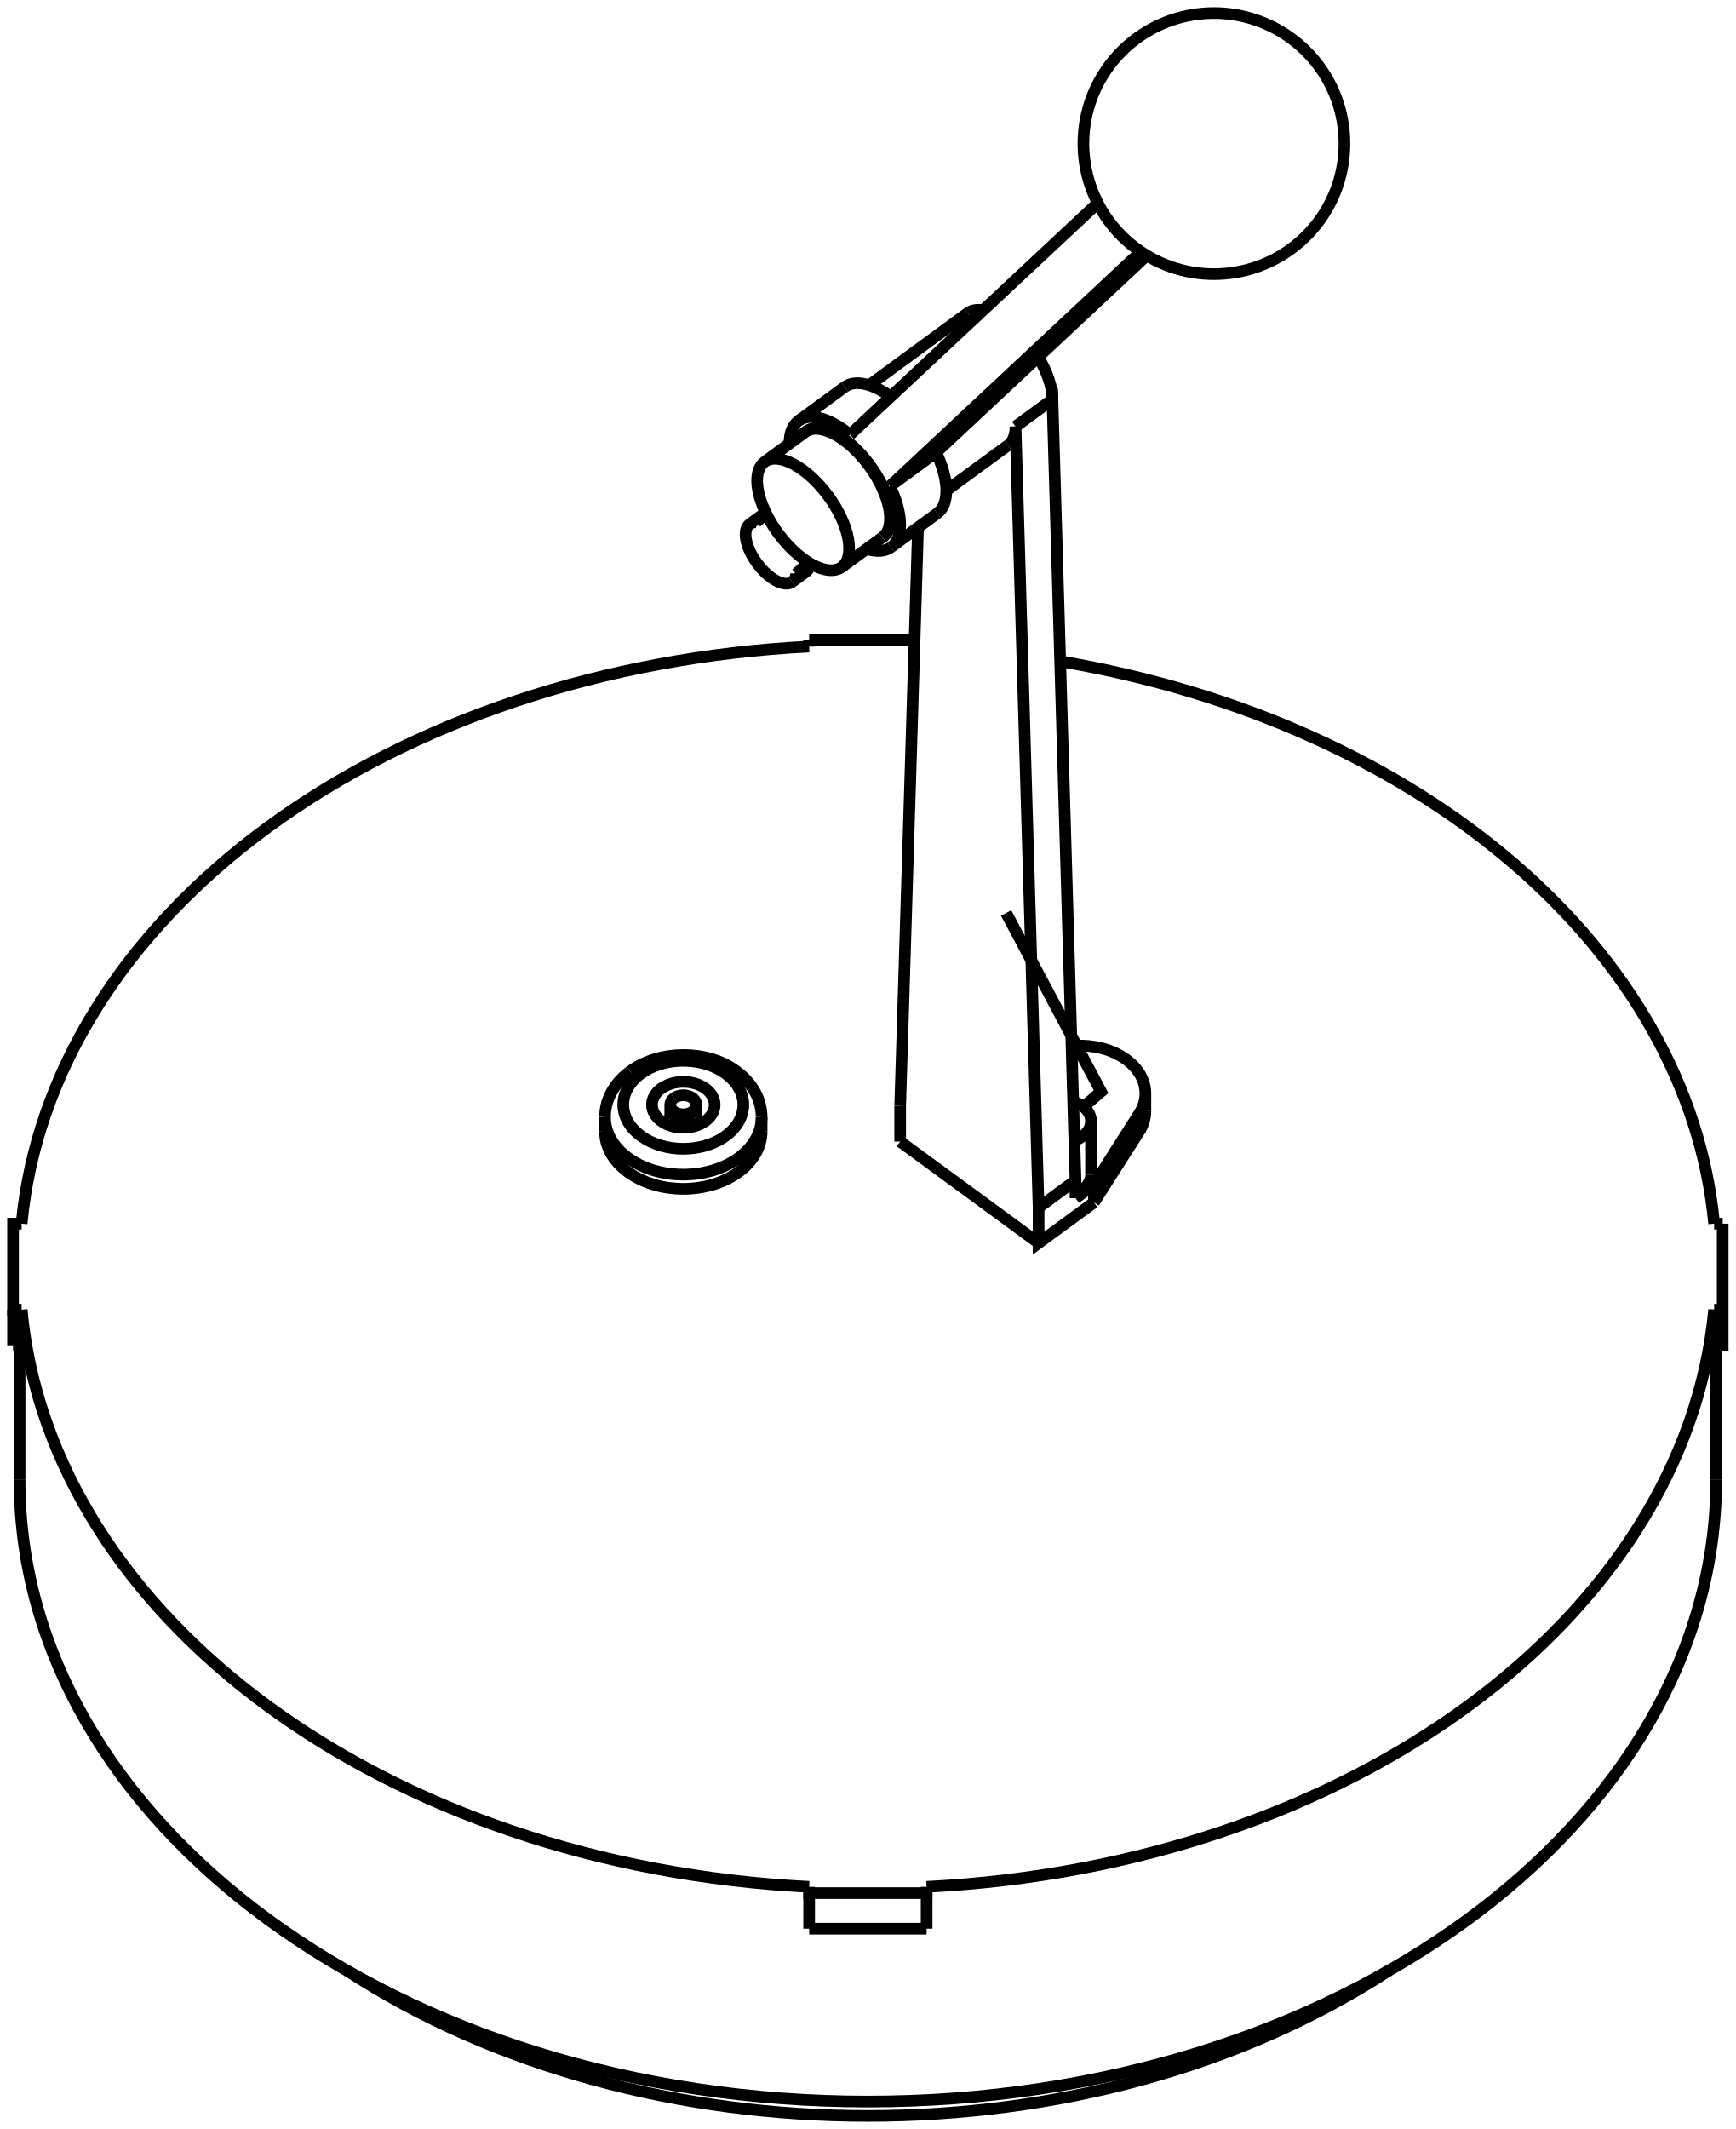
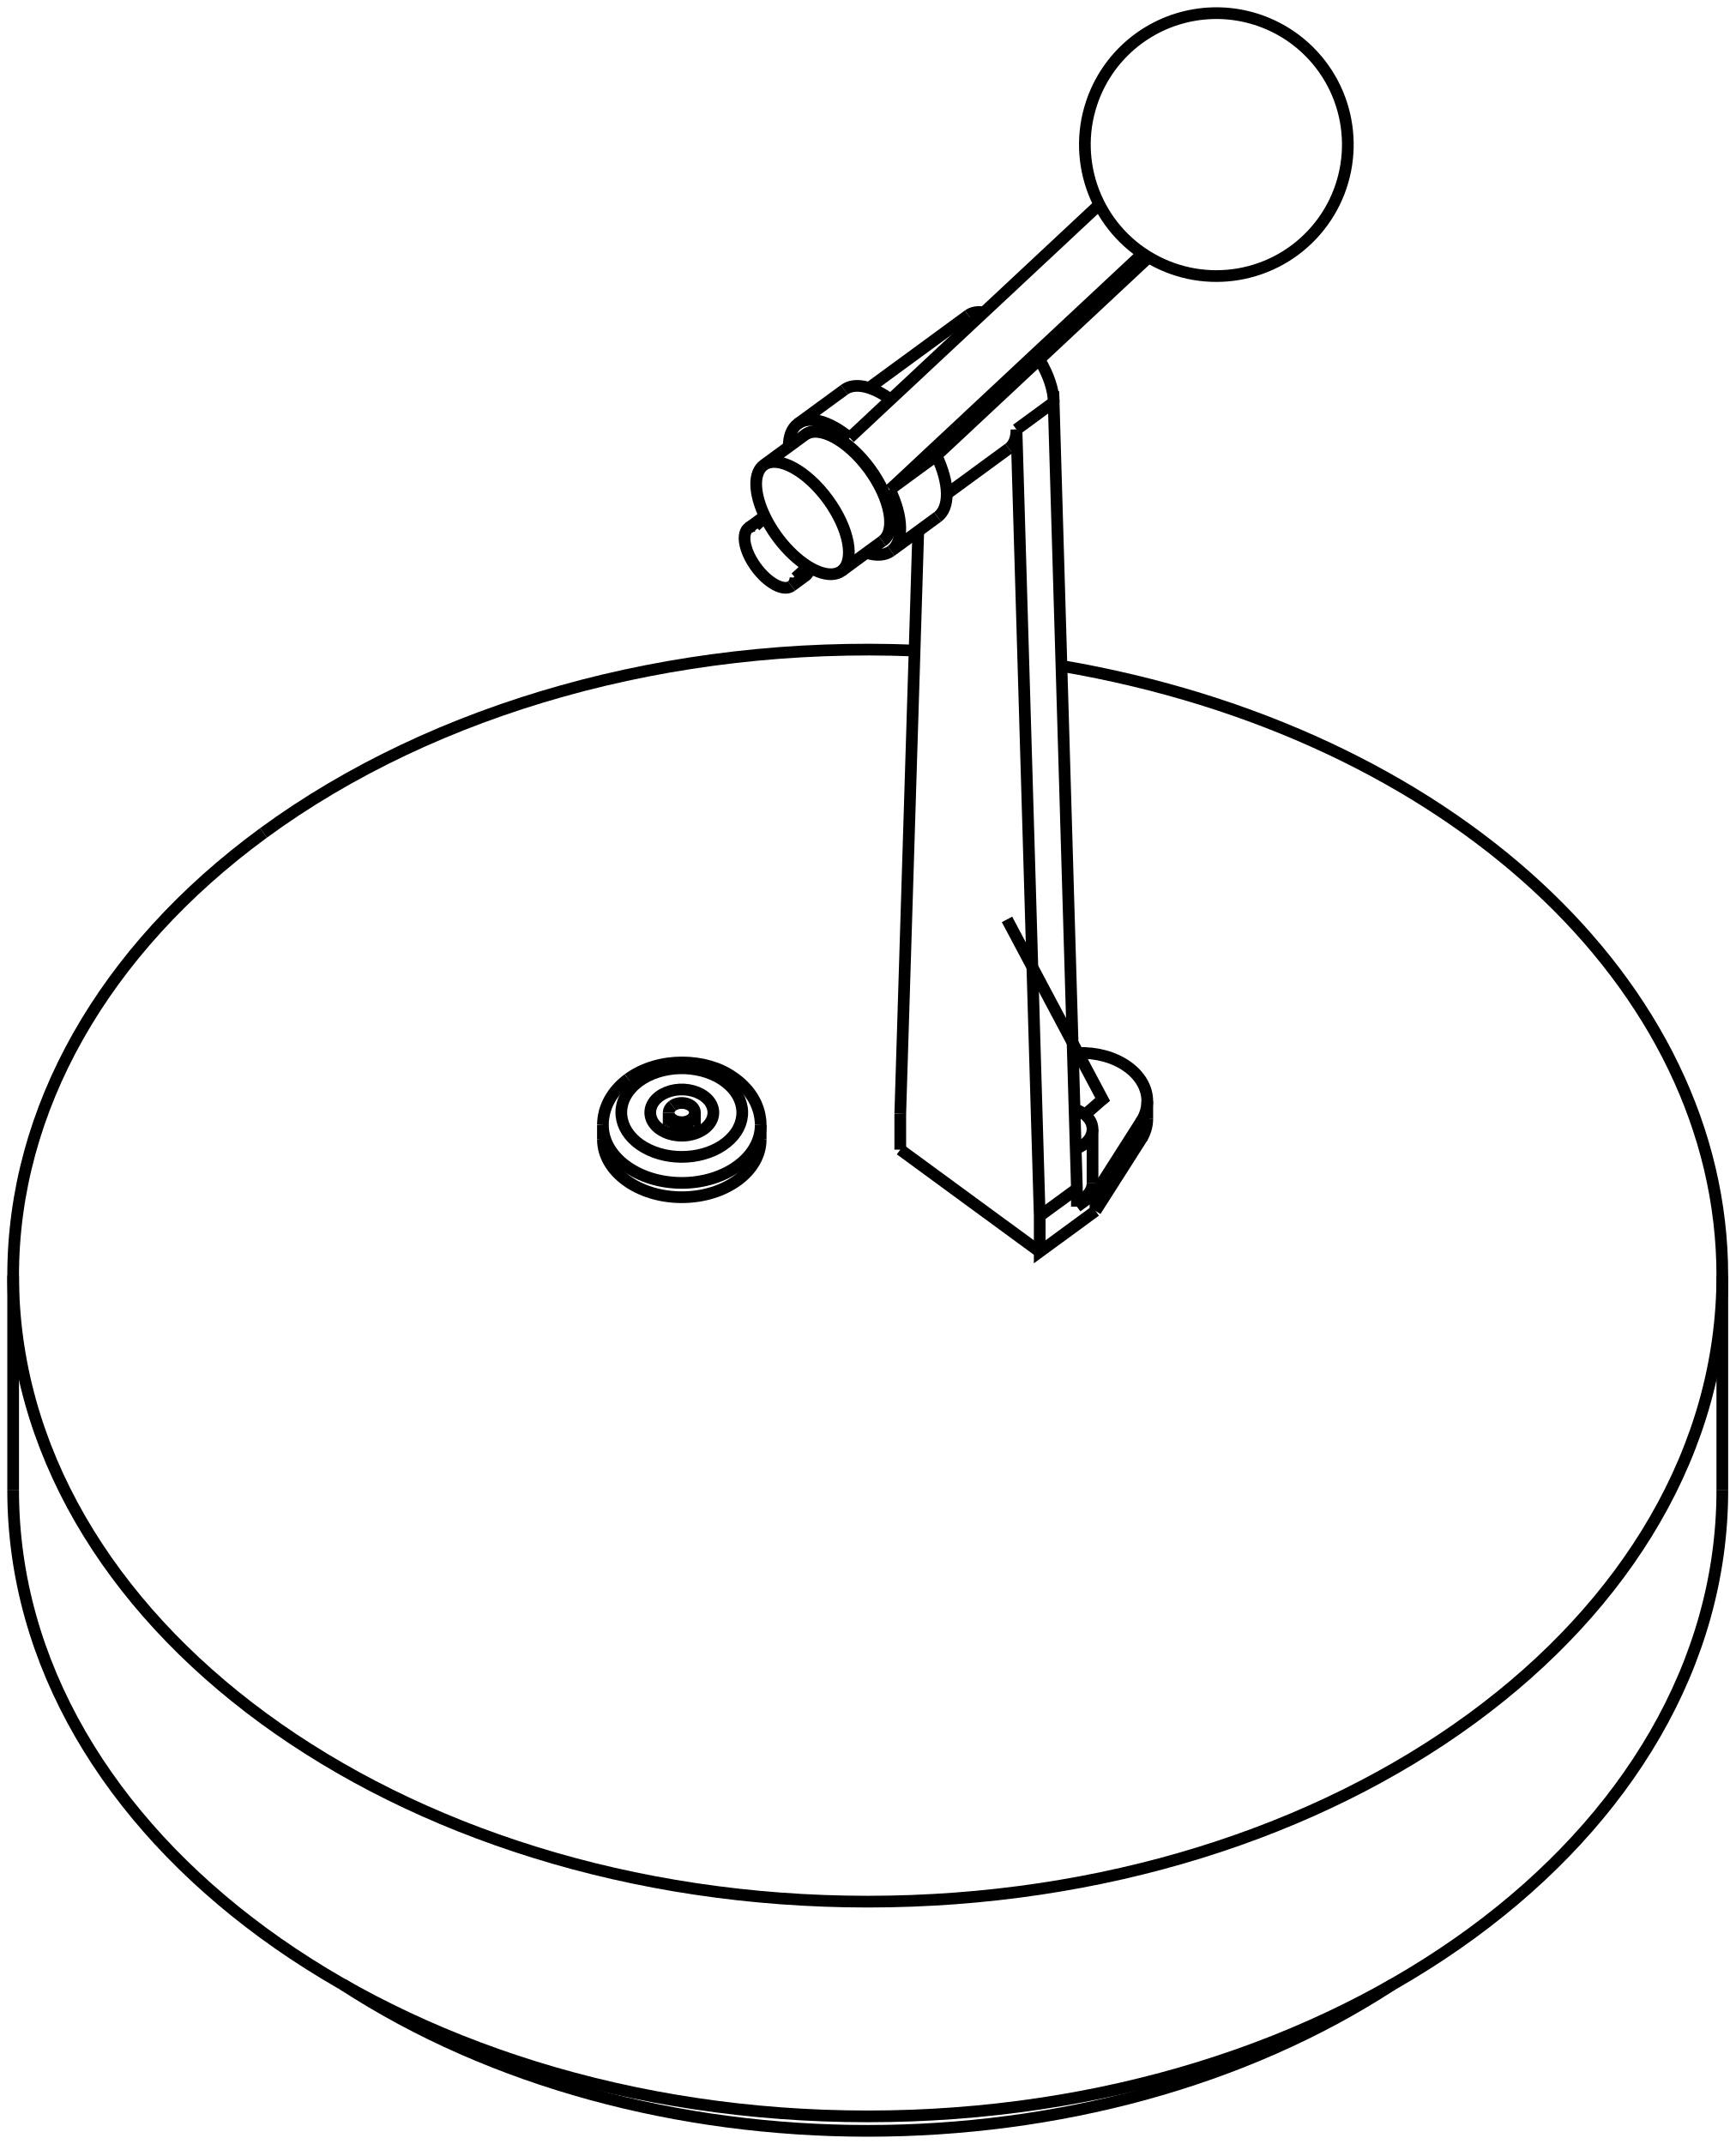
- <svg xmlns="http://www.w3.org/2000/svg" version="1.1" viewBox="-66.5 -52.132 133 163.094" fill="none" stroke="black" stroke-width="0.6%" vector-effect="non-scaling-stroke">
+ <svg xmlns="http://www.w3.org/2000/svg" version="1.1" viewBox="-66 -52.132 132 163.094" fill="none" stroke="black" stroke-width="0.6%" vector-effect="non-scaling-stroke">
+   <path d="M -45.962 11.231 A 65 47.621 360 0 1 3.563 -2.645" />
+   <path d="M 14.735 -1.477 A 65 47.621 360 0 1 65 44.905 A 65 47.621 360 0 1 -65 44.905 A 65 47.621 360 0 1 -45.962 11.231" />
  <path d="M -65 61.24 A 65 47.621 180 0 0 65 61.24" />
-   <path d="M -45.962 11.231 A 65 47.621 360 0 1 -4.5 -2.602" />
-   <path d="M 14.735 -1.477 A 65 47.621 360 0 1 64.844 41.608" />
-   <path d="M 64.844 50.924 L 64.844 48.202 A 65 47.621 0 0 1 4.5 92.412" />
-   <path d="M -4.5 92.412 A 65 47.621 0 0 1 -64.844 48.202" />
-   <path d="M -64.844 50.924 L -64.844 48.202" />
-   <path d="M -64.844 41.608 A 65 47.621 360 0 1 -45.962 11.231" />
-   <path d="M -4.5 -3.083 L -4.5 -2.602" />
-   <path d="M -64.844 41.608 L -65.5 41.608 L -65.5 48.202 L -64.844 48.202" />
-   <path d="M 3.577 -3.083 L -4.5 -3.083" />
-   <path d="M 65.5 41.608 L 64.844 41.608" />
-   <path d="M -4.5 92.412 L -4.5 92.892 L 4.5 92.892 L 4.5 92.412" />
-   <path d="M 65.5 48.202 L 65.5 41.608" />
-   <path d="M 64.844 48.202 L 65.5 48.202" />
  <path d="M -20.142 34.544 A 6 4.396 180 0 0 -8.142 34.544" />
  <path d="M 17.324 39.983 L 13.081 43.092 L 13.081 40.369 L 11.314 -19.46 A 5 2.406 233.772 0 1 10.733 -18.016" />
  <path d="M 2.475 35.321 L 13.081 43.092" />
  <path d="M 20.852 34.444 A 5 3.663 180 0 0 21.263 32.99" />
-   <path d="M 17.324 39.983 L 20.852 34.444 L 20.852 33.083 A 5 3.663 180 0 0 21.263 31.628 L 21.263 32.99" />
-   <path d="M 64.844 50.924 L 65.5 50.924 L 65.5 48.202" />
-   <path d="M 4.5 95.615 L 4.5 92.892" />
-   <path d="M -4.5 95.615 L 4.5 95.615" />
-   <path d="M -4.5 95.615 L -4.5 92.892" />
-   <path d="M -65.5 50.924 L -65.5 48.202" />
-   <path d="M -65.5 50.924 L -64.844 50.924" />
-   <path d="M -39.909 98.828 A 60 43.958 180 0 0 39.909 98.828" />
+   <path d="M 17.324 39.983 L 20.852 34.444 L 20.852 33.083 A 5 3.663 180 0 0 21.263 31.628 A 5 3.663 180 0 0 15.993 27.97" />
  <path d="M -8.142 33.455 A 6 4.396 360 0 1 -20.142 33.455 L -20.142 34.544" />
  <path d="M 15.91 39.658 L 15.91 38.297 L 14.142 -21.532 L 11.314 -19.46" />
  <path d="M 15.91 39.658 L 17.324 38.622 L 20.852 33.083" />
  <path d="M 17.324 39.983 L 17.324 38.622" />
  <path d="M 15.91 38.297 L 13.081 40.369" />
  <path d="M 2.475 32.598 L 2.475 35.321" />
  <path d="M 3.844 -11.73 L 2.475 32.598" />
-   <path d="M 21.263 31.628 A 5 3.663 180 0 0 15.993 27.97" />
+   <path d="M -39.909 98.828 A 60 43.958 180 0 0 39.909 98.828" />
  <path d="M -17.395 30.119 A 4.6 3.37 360 1 1 -18.179 30.886 A 4.6 3.37 360 0 1 -17.395 30.119 Z" />
  <path d="M 14.142 -21.532 A 5 2.406 53.772 0 0 13.052 -24.789" />
  <path d="M 8.832 -28.366 A 5 2.406 53.772 0 0 7.652 -28.155" />
  <path d="M 16.525 32.661 C 16.6 32.59 16.68 32.52 16.764 32.455 C 16.84 32.39 16.92 32.32 17.002 32.249 C 17.07 32.19 17.15 32.12 17.219 32.06 C 17.29 32 17.36 31.93 17.435 31.87 C 17.51 31.81 17.58 31.74 17.649 31.681 C 17.72 31.62 17.79 31.55 17.864 31.491 L 10.593 17.807" />
  <path d="M 17.099 37.845 A 2.25 1.648 360 0 1 15.91 39.299" />
  <path d="M -12.445 33.745 A 2.4 1.758 360 0 1 -16.248 31.659 A 2.4 1.758 360 1 1 -12.445 33.745 Z" />
  <path d="M 15.731 32.245 A 2.25 1.648 360 0 1 17.099 33.761 L 17.099 37.845" />
  <path d="M 17.099 33.761 A 2.25 1.648 360 0 1 15.82 35.248" />
  <path d="M -14.849 31.984 A 1 0.733 360 0 1 -13.142 32.502 L -13.142 33.436" />
  <path d="M -13.142 32.502 A 1 0.733 360 0 1 -15.142 32.502 L -15.142 33.436" />
  <path d="M -15.142 32.502 A 1 0.733 360 0 1 -14.849 31.984" />
  <path d="M 1.651 -12.995 A 4 1.925 53.772 0 0 1.688 -13.242" />
  <path d="M -2.456 -18.898 A 4 1.925 53.772 0 0 -2.703 -18.937" />
  <path d="M 1.117 -10.971 A 5 2.406 53.772 0 0 -4.793 -19.038 L -7.905 -16.758 A 5 2.406 233.772 0 1 -1.995 -8.692 A 5 2.406 233.772 0 1 -8.485 -15.315 A 5 2.406 233.772 0 1 -7.905 -16.758" />
  <path d="M 5.314 -12.806 A 6 2.888 53.772 0 0 5.227 -17.476 L 21.367 -32.56" />
  <path d="M 1.748 -21.745 A 6 2.888 53.772 0 0 -1.778 -22.486" />
  <path d="M 1.692 -14.886 L 20.913 -32.849" />
  <path d="M 1.692 -14.886 L 5.227 -17.476" />
  <path d="M -5.489 -8.176 L -4.551 -9.052" />
  <path d="M 1.692 -14.886 A 6 2.888 233.772 0 1 1.778 -10.216 L 5.314 -12.806" />
  <path d="M 1.778 -10.216 A 6 2.888 233.772 0 1 -0.1 -10.079" />
  <path d="M 17.616 -36.574 L -1.37 -18.831" />
  <path d="M -6.01 -18.146 A 6 2.888 233.772 0 1 -5.314 -19.896 L -1.778 -22.486" />
  <path d="M -5.314 -19.896 A 6 2.888 233.772 0 1 -1.37 -18.831" />
  <path d="M -7.807 -12.815 L -8.551 -12.121" />
  <path d="M -5.489 -8.176 A 2.75 1.323 233.772 0 1 -5.799 -7.551 L -4.739 -8.328 A 2.75 1.323 53.772 0 0 -4.428 -8.953" />
  <path d="M -5.799 -7.551 A 2.75 1.323 233.772 0 1 -9.05 -11.988 L -7.989 -12.765" />
  <path d="M -9.05 -11.988 A 2.75 1.323 233.772 0 1 -8.551 -12.121" />
  <path d="M -4.758 -19.063 A 5 2.406 233.772 0 1 -4.723 -19.09 A 5 2.406 233.772 1 1 1.187 -11.023 A 5 2.406 233.772 0 1 1.151 -10.998" />
  <path d="M -4.402 -8.962 L -4.429 -8.942" />
  <path d="M -5.489 -8.176 L -4.428 -8.953" />
  <path d="M -7.825 -12.852 A 2.75 1.323 53.772 0 0 -7.989 -12.765" />
  <path d="M -4.345 -19.241 A 5 2.406 233.772 0 1 -4.32 -19.281" />
  <path d="M 1.491 -11.349 A 5 2.406 233.772 0 1 1.446 -11.338" />
-   <path d="M -65 50.924 L -65 61.24" />
-   <path d="M 65 50.924 L 65 61.24" />
+   <path d="M -65 44.905 L -65 61.24" />
+   <path d="M 65 44.905 L 65 61.24" />
  <path d="M -8.142 33.455 L -8.142 34.544" />
+   <path d="M 21.263 31.628 L 21.263 32.99" />
  <path d="M -8.142 33.455 C -8.14 33.41 -8.14 33.36 -8.145 33.308 C -8.15 33.26 -8.15 33.21 -8.153 33.161 C -8.16 33.11 -8.16 33.06 -8.167 33.014 C -8.17 32.97 -8.18 32.92 -8.187 32.868 C -8.19 32.82 -8.2 32.77 -8.212 32.723 C -8.22 32.67 -8.23 32.63 -8.242 32.579 C -8.25 32.53 -8.27 32.48 -8.278 32.435 C -8.29 32.39 -8.3 32.34 -8.319 32.293 C -8.33 32.25 -8.35 32.2 -8.366 32.152 C -8.38 32.11 -8.4 32.06 -8.418 32.013 C -8.44 31.97 -8.45 31.92 -8.474 31.876 C -8.49 31.83 -8.51 31.78 -8.536 31.74 C -8.56 31.69 -8.58 31.65 -8.603 31.606 C -8.63 31.56 -8.65 31.52 -8.675 31.474 C -8.7 31.43 -8.72 31.39 -8.751 31.344 C -8.78 31.3 -8.8 31.26 -8.832 31.217 C -8.85 31.18 -8.88 31.15 -8.902 31.114 C -8.93 31.08 -8.95 31.05 -8.975 31.013 C -9 30.98 -9.02 30.95 -9.051 30.913 C -9.08 30.88 -9.1 30.85 -9.129 30.816 C -9.16 30.78 -9.18 30.75 -9.211 30.72 C -9.24 30.69 -9.27 30.66 -9.295 30.626 C -9.32 30.59 -9.35 30.56 -9.382 30.534 C -9.41 30.5 -9.44 30.47 -9.472 30.443 C -9.5 30.41 -9.53 30.38 -9.564 30.355 C -9.59 30.33 -9.63 30.3 -9.658 30.268 C -9.69 30.24 -9.72 30.21 -9.755 30.184 C -9.79 30.16 -9.82 30.13 -9.855 30.102 C -9.99 29.99 -10.13 29.89 -10.276 29.793 C -12.26 28.38 -15.85 28.21 -18.222 29.942" />
  <path d="M -20.142 33.455 C -20.14 33.42 -20.14 33.39 -20.141 33.35 C -20.14 33.32 -20.14 33.28 -20.137 33.246 C -20.13 33.21 -20.13 33.18 -20.13 33.142 C -20.13 33.11 -20.12 33.07 -20.12 33.038 C -20.12 33 -20.11 32.97 -20.107 32.935 C -20.1 32.9 -20.1 32.87 -20.092 32.831 C -20.09 32.8 -20.08 32.76 -20.074 32.728 C -20.07 32.69 -20.06 32.66 -20.053 32.626 C -20.05 32.59 -20.04 32.56 -20.029 32.524 C -20.02 32.49 -20.01 32.46 -20.003 32.422 C -19.99 32.39 -19.98 32.36 -19.974 32.322 C -19.96 32.29 -19.95 32.25 -19.942 32.222 C -19.93 32.19 -19.92 32.16 -19.908 32.122 C -19.9 32.09 -19.88 32.06 -19.871 32.023 C -19.86 31.99 -19.84 31.96 -19.831 31.926 C -19.82 31.89 -19.8 31.86 -19.789 31.829 C -19.77 31.78 -19.75 31.74 -19.725 31.692 C -19.7 31.65 -19.68 31.6 -19.656 31.558 C -19.63 31.51 -19.61 31.47 -19.582 31.426 C -19.56 31.38 -19.53 31.34 -19.503 31.295 C -19.48 31.25 -19.45 31.21 -19.419 31.168 C -19.39 31.13 -19.36 31.08 -19.331 31.043 C -19.3 31 -19.27 30.96 -19.239 30.92 C -19.21 30.88 -19.17 30.84 -19.142 30.8 C -19.11 30.76 -19.07 30.72 -19.04 30.682 C -19.01 30.64 -18.97 30.61 -18.935 30.568 C -18.9 30.53 -18.86 30.49 -18.826 30.456 C -18.79 30.42 -18.75 30.38 -18.712 30.347 C -18.64 30.28 -18.56 30.21 -18.474 30.138 C -18.39 30.07 -18.31 30.01 -18.222 29.942" />
  <path d="M 6.01 -14.556 L 10.733 -18.016" />
  <path d="M 0.1 -22.623 L 7.652 -28.155" />
  <path d="M -13.272 33.569 C -13.28 33.57 -13.29 33.58 -13.296 33.585 C -13.3 33.59 -13.31 33.6 -13.321 33.602 C -13.33 33.61 -13.34 33.61 -13.349 33.619 C -13.36 33.62 -13.37 33.63 -13.378 33.636 C -13.39 33.64 -13.4 33.65 -13.41 33.652 C -13.42 33.66 -13.43 33.66 -13.444 33.669 C -13.46 33.67 -13.47 33.68 -13.48 33.685 C -13.49 33.69 -13.5 33.7 -13.518 33.7 C -13.53 33.71 -13.54 33.71 -13.557 33.715 C -13.57 33.72 -13.58 33.72 -13.598 33.729 C -13.61 33.73 -13.63 33.74 -13.641 33.743 C -13.66 33.75 -13.67 33.75 -13.685 33.755 C -13.7 33.76 -13.72 33.76 -13.731 33.766 C -13.75 33.77 -13.76 33.77 -13.778 33.777 C -13.79 33.78 -13.81 33.78 -13.825 33.786 C -13.84 33.79 -13.86 33.79 -13.874 33.794 C -13.89 33.8 -13.91 33.8 -13.933 33.801 C -13.95 33.8 -13.97 33.81 -13.992 33.807 C -14.01 33.81 -14.03 33.81 -14.053 33.811 C -14.07 33.81 -14.09 33.81 -14.113 33.813 C -14.13 33.81 -14.15 33.81 -14.174 33.813 C -14.19 33.81 -14.21 33.81 -14.235 33.811 C -14.25 33.81 -14.27 33.81 -14.295 33.807 C -14.31 33.81 -14.33 33.8 -14.354 33.801 C -14.37 33.8 -14.39 33.8 -14.413 33.793 C -14.43 33.79 -14.45 33.79 -14.471 33.784 C -14.49 33.78 -14.51 33.78 -14.527 33.772 C -14.55 33.77 -14.56 33.76 -14.582 33.76 C -14.65 33.74 -14.72 33.72 -14.781 33.695 C -15.11 33.56 -15.15 33.41 -15.146 33.429 C -15.15 33.43 -15.15 33.43 -15.145 33.429 C -15.15 33.43 -15.15 33.43 -15.145 33.431 C -15.14 33.43 -15.14 33.43 -15.144 33.434 C -15.14 33.43 -15.14 33.44 -15.144 33.437 C -15.14 33.44 -15.14 33.44 -15.143 33.441 C -15.14 33.44 -15.14 33.44 -15.143 33.445 C -15.14 33.45 -15.14 33.45 -15.142 33.45 C -15.14 33.45 -15.14 33.45 -15.142 33.455" />
  <path d="M -13.142 33.455 C -13.14 33.45 -13.14 33.45 -13.142 33.45 C -13.14 33.45 -13.14 33.45 -13.142 33.445 C -13.14 33.44 -13.14 33.44 -13.141 33.441 C -13.14 33.44 -13.14 33.44 -13.141 33.437 C -13.14 33.44 -13.14 33.43 -13.14 33.434 C -13.14 33.43 -13.14 33.43 -13.139 33.431 C -13.14 33.43 -13.14 33.43 -13.139 33.429 C -13.14 33.43 -13.14 33.43 -13.139 33.429 C -13.14 33.43 -13.14 33.43 -13.139 33.429 C -13.14 33.43 -13.14 33.43 -13.14 33.431 C -13.14 33.43 -13.14 33.43 -13.141 33.434 C -13.14 33.43 -13.14 33.44 -13.143 33.437 C -13.14 33.44 -13.14 33.44 -13.146 33.442 C -13.15 33.44 -13.15 33.45 -13.15 33.448 C -13.15 33.45 -13.15 33.45 -13.155 33.456 C -13.16 33.46 -13.16 33.46 -13.161 33.464 C -13.16 33.47 -13.17 33.47 -13.169 33.474 C -13.17 33.48 -13.17 33.48 -13.178 33.485 C -13.18 33.49 -13.18 33.49 -13.189 33.497 C -13.19 33.5 -13.19 33.5 -13.195 33.503 C -13.2 33.51 -13.2 33.51 -13.202 33.509 C -13.2 33.51 -13.21 33.51 -13.209 33.516 C -13.21 33.52 -13.21 33.52 -13.216 33.523 C -13.22 33.53 -13.22 33.53 -13.224 33.53 C -13.23 33.53 -13.23 33.54 -13.233 33.538 C -13.24 33.54 -13.24 33.54 -13.242 33.545 C -13.25 33.55 -13.25 33.55 -13.252 33.553 C -13.25 33.56 -13.26 33.56 -13.262 33.561 C -13.27 33.56 -13.27 33.57 -13.272 33.569" />
  <path d="M 1.117 -10.971 L -1.995 -8.692" />
  <path d="M 34.416 -47.264 A 10 10 0 0 0 17.022 -44.27 A 10 10 0 1 0 34.416 -47.264 Z" />
  <path d="M -4.43 -8.936 L -4.398 -8.959" />
</svg>
